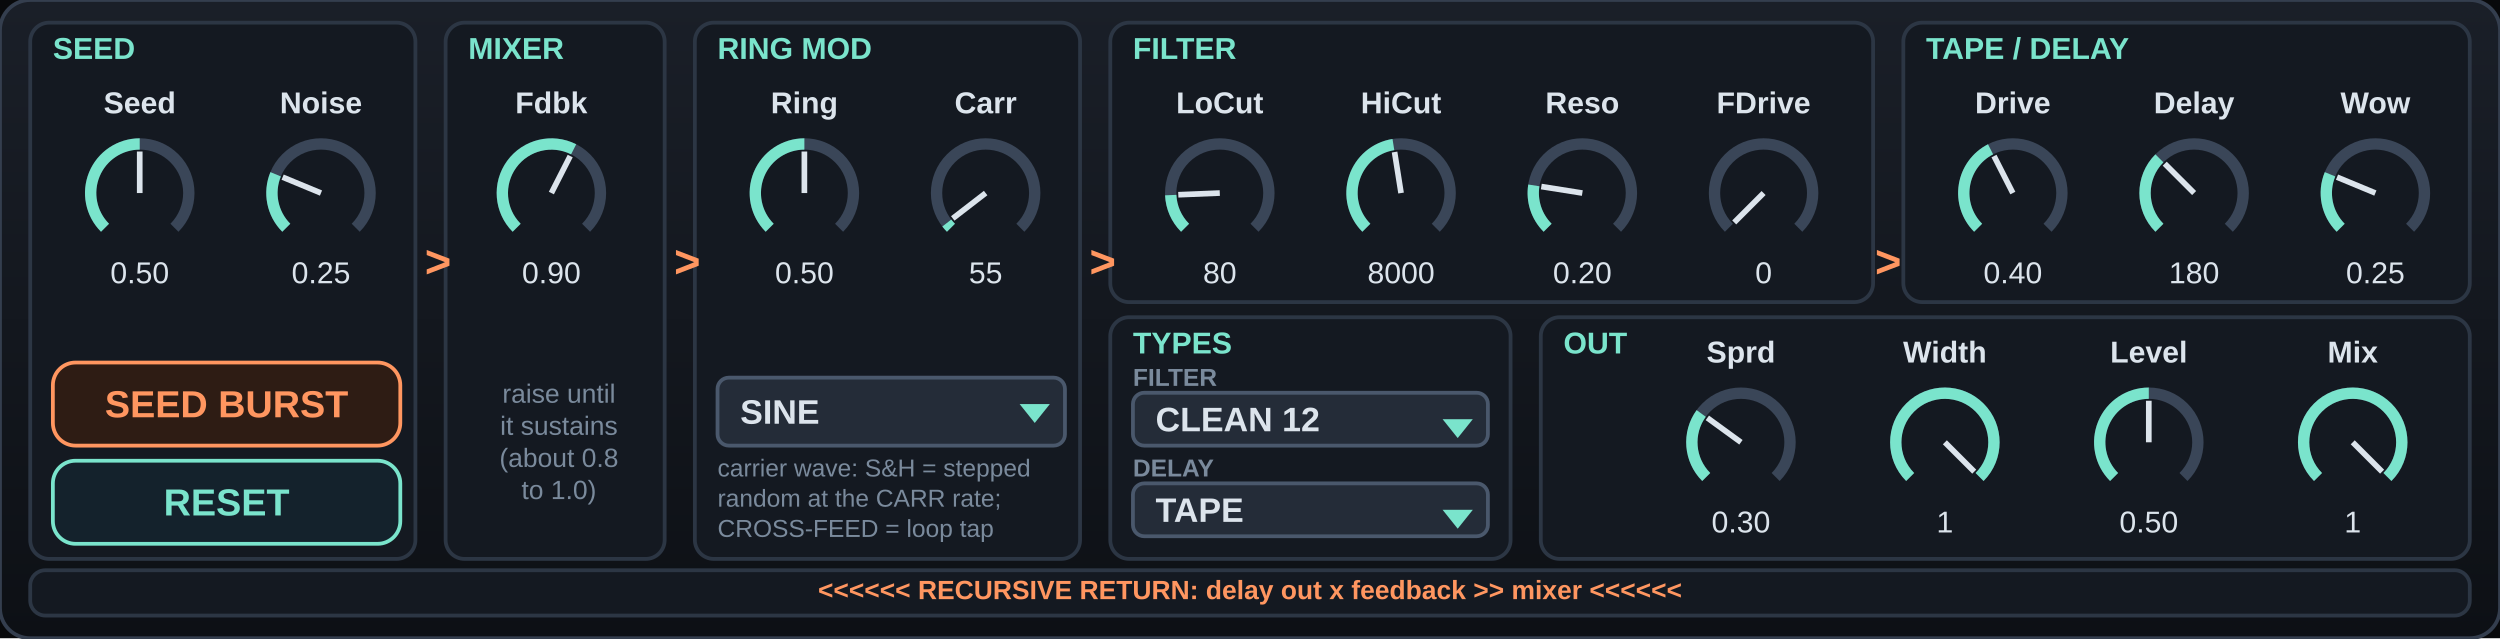
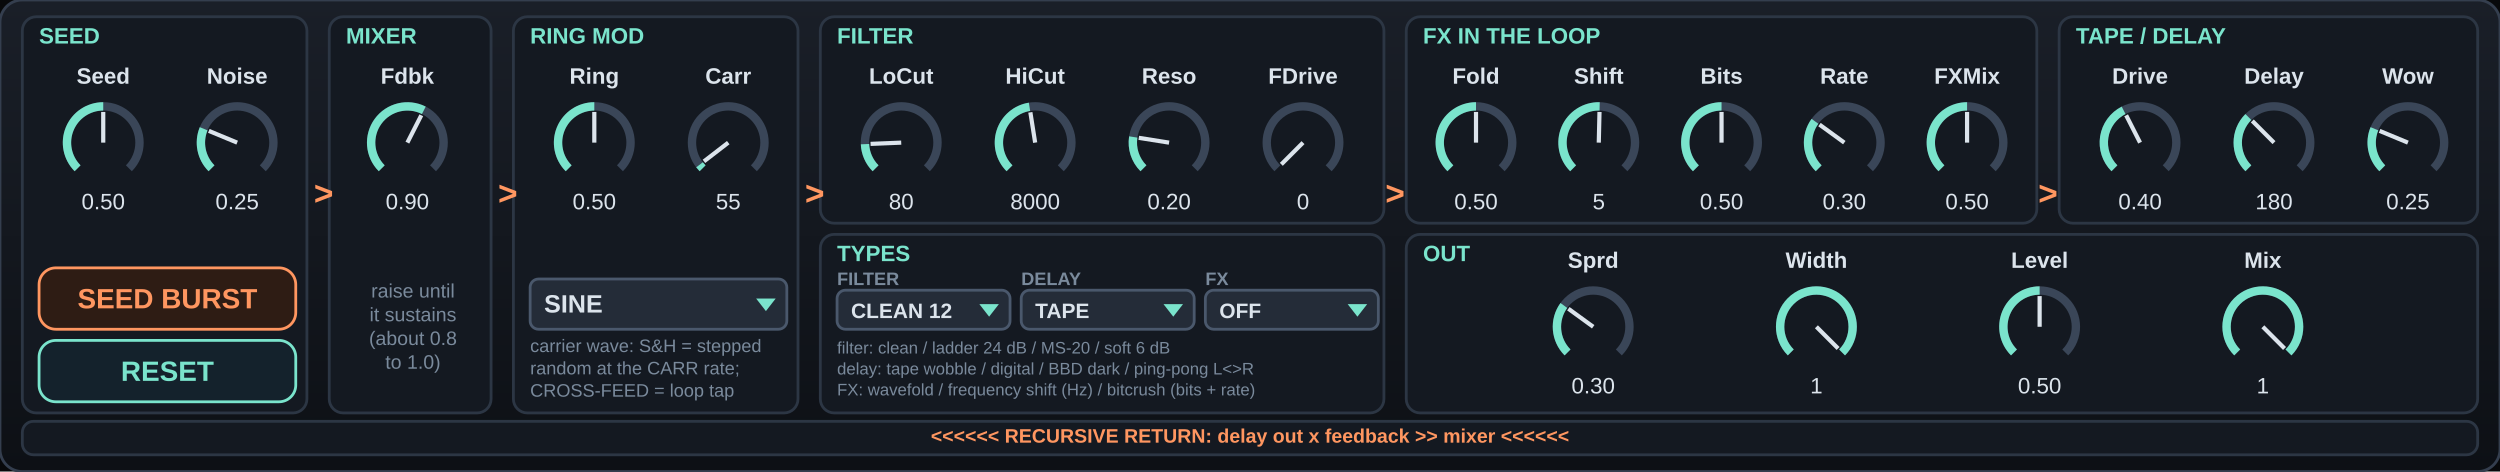
- <svg xmlns="http://www.w3.org/2000/svg" width="1324" height="338" viewBox="0 0 662 169">
+ <svg xmlns="http://www.w3.org/2000/svg" width="1792" height="338" viewBox="0 0 896 169">
  <defs>
    <linearGradient id="g1" x1="0" y1="0" x2="0" y2="1">
      <stop offset="0" stop-color="rgba(26,31,40,1.0)" />
      <stop offset="1" stop-color="rgba(13,16,21,1.0)" />
    </linearGradient>
  </defs>
-   <rect width="662" height="169" fill="#08090b" />
-   <rect x="0" y="0" width="662" height="169" rx="8.0" fill="url(#g1)" stroke="rgba(52,62,78,1.0)" stroke-width="1" />
+   <rect width="896" height="169" fill="#08090b" />
+   <rect x="0" y="0" width="896" height="169" rx="8.0" fill="url(#g1)" stroke="rgba(52,62,78,1.0)" stroke-width="1" />
  <rect x="8" y="6" width="102" height="142" rx="5.0" fill="rgba(20,25,33,1.0)" stroke="rgba(44,54,68,1.0)" stroke-width="1" />
  <text x="14" y="15.6" font-size="8.0" font-family="Arial,Helvetica,sans-serif" font-weight="bold" text-anchor="start" fill="rgba(122,228,204,1.0)">SEED</text>
  <rect x="118" y="6" width="58" height="142" rx="5.0" fill="rgba(20,25,33,1.0)" stroke="rgba(44,54,68,1.0)" stroke-width="1" />
  <text x="124" y="15.6" font-size="8.0" font-family="Arial,Helvetica,sans-serif" font-weight="bold" text-anchor="start" fill="rgba(122,228,204,1.0)">MIXER</text>
  <rect x="184" y="6" width="102" height="142" rx="5.0" fill="rgba(20,25,33,1.0)" stroke="rgba(44,54,68,1.0)" stroke-width="1" />
  <text x="190" y="15.6" font-size="8.0" font-family="Arial,Helvetica,sans-serif" font-weight="bold" text-anchor="start" fill="rgba(122,228,204,1.0)">RING MOD</text>
  <rect x="294" y="6" width="202" height="74" rx="5.0" fill="rgba(20,25,33,1.0)" stroke="rgba(44,54,68,1.0)" stroke-width="1" />
  <text x="300" y="15.6" font-size="8.0" font-family="Arial,Helvetica,sans-serif" font-weight="bold" text-anchor="start" fill="rgba(122,228,204,1.0)">FILTER</text>
-   <rect x="504" y="6" width="150" height="74" rx="5.0" fill="rgba(20,25,33,1.0)" stroke="rgba(44,54,68,1.0)" stroke-width="1" />
-   <text x="510" y="15.6" font-size="8.0" font-family="Arial,Helvetica,sans-serif" font-weight="bold" text-anchor="start" fill="rgba(122,228,204,1.0)">TAPE / DELAY</text>
-   <rect x="294" y="84" width="106" height="64" rx="5.0" fill="rgba(20,25,33,1.0)" stroke="rgba(44,54,68,1.0)" stroke-width="1" />
+   <rect x="504" y="6" width="226" height="74" rx="5.0" fill="rgba(20,25,33,1.0)" stroke="rgba(44,54,68,1.0)" stroke-width="1" />
+   <text x="510" y="15.6" font-size="8.0" font-family="Arial,Helvetica,sans-serif" font-weight="bold" text-anchor="start" fill="rgba(122,228,204,1.0)">FX IN THE LOOP</text>
+   <rect x="738" y="6" width="150" height="74" rx="5.0" fill="rgba(20,25,33,1.0)" stroke="rgba(44,54,68,1.0)" stroke-width="1" />
+   <text x="744" y="15.6" font-size="8.0" font-family="Arial,Helvetica,sans-serif" font-weight="bold" text-anchor="start" fill="rgba(122,228,204,1.0)">TAPE / DELAY</text>
+   <rect x="294" y="84" width="202" height="64" rx="5.0" fill="rgba(20,25,33,1.0)" stroke="rgba(44,54,68,1.0)" stroke-width="1" />
  <text x="300" y="93.6" font-size="8.0" font-family="Arial,Helvetica,sans-serif" font-weight="bold" text-anchor="start" fill="rgba(122,228,204,1.0)">TYPES</text>
-   <rect x="408" y="84" width="246" height="64" rx="5.0" fill="rgba(20,25,33,1.0)" stroke="rgba(44,54,68,1.0)" stroke-width="1" />
-   <text x="414" y="93.6" font-size="8.0" font-family="Arial,Helvetica,sans-serif" font-weight="bold" text-anchor="start" fill="rgba(122,228,204,1.0)">OUT</text>
+   <rect x="504" y="84" width="384" height="64" rx="5.0" fill="rgba(20,25,33,1.0)" stroke="rgba(44,54,68,1.0)" stroke-width="1" />
+   <text x="510" y="93.6" font-size="8.0" font-family="Arial,Helvetica,sans-serif" font-weight="bold" text-anchor="start" fill="rgba(122,228,204,1.0)">OUT</text>
  <text x="116.0" y="73.4" font-size="12.0" font-family="Arial,Helvetica,sans-serif" font-weight="bold" text-anchor="middle" fill="rgba(255,150,96,1.0)">&gt;</text>
  <text x="182.0" y="73.4" font-size="12.0" font-family="Arial,Helvetica,sans-serif" font-weight="bold" text-anchor="middle" fill="rgba(255,150,96,1.0)">&gt;</text>
  <text x="292.0" y="73.4" font-size="12.0" font-family="Arial,Helvetica,sans-serif" font-weight="bold" text-anchor="middle" fill="rgba(255,150,96,1.0)">&gt;</text>
  <text x="500.0" y="73.4" font-size="12.0" font-family="Arial,Helvetica,sans-serif" font-weight="bold" text-anchor="middle" fill="rgba(255,150,96,1.0)">&gt;</text>
-   <rect x="8" y="151" width="646" height="12" rx="4.0" fill="rgba(20,25,33,1.0)" stroke="rgba(44,54,68,1.0)" stroke-width="1" />
-   <text x="331.0" y="158.65" font-size="7.0" font-family="Arial,Helvetica,sans-serif" font-weight="bold" text-anchor="middle" fill="rgba(255,150,96,1.0)">&lt;&lt;&lt;&lt;&lt;&lt;   RECURSIVE RETURN:  delay out  x feedback  &gt;&gt;  mixer   &lt;&lt;&lt;&lt;&lt;&lt;</text>
+   <text x="734.0" y="73.4" font-size="12.0" font-family="Arial,Helvetica,sans-serif" font-weight="bold" text-anchor="middle" fill="rgba(255,150,96,1.0)">&gt;</text>
+   <rect x="8" y="151" width="880" height="12" rx="4.0" fill="rgba(20,25,33,1.0)" stroke="rgba(44,54,68,1.0)" stroke-width="1" />
+   <text x="448.0" y="158.65" font-size="7.0" font-family="Arial,Helvetica,sans-serif" font-weight="bold" text-anchor="middle" fill="rgba(255,150,96,1.0)">&lt;&lt;&lt;&lt;&lt;&lt;   RECURSIVE RETURN:  delay out  x feedback  &gt;&gt;  mixer   &lt;&lt;&lt;&lt;&lt;&lt;</text>
  <path d="M27.81,60.31 A13,13 0 1 1 46.19,60.31" fill="none" stroke="rgba(58,70,88,1.0)" stroke-width="3" />
  <path d="M27.81,60.31 A13,13 0 0 1 37.00,38.12" fill="none" stroke="rgba(122,228,204,1.0)" stroke-width="3" />
  <line x1="37.0" y1="51.12" x2="37.00" y2="40.12" stroke="rgba(220,228,236,1.0)" stroke-width="1.5" />
  <text x="37.0" y="30" font-size="8" font-weight="bold" font-family="Arial,sans-serif" text-anchor="middle" fill="rgba(220,228,236,1.0)">Seed</text>
  <text x="37.0" y="75" font-size="8" font-family="Arial,sans-serif" text-anchor="middle" fill="rgba(220,228,236,1.0)">0.50</text>
  <path d="M75.81,60.31 A13,13 0 1 1 94.19,60.31" fill="none" stroke="rgba(58,70,88,1.0)" stroke-width="3" />
  <path d="M75.81,60.31 A13,13 0 0 1 72.99,46.15" fill="none" stroke="rgba(122,228,204,1.0)" stroke-width="3" />
  <line x1="85.0" y1="51.12" x2="74.84" y2="46.91" stroke="rgba(220,228,236,1.0)" stroke-width="1.5" />
  <text x="85.0" y="30" font-size="8" font-weight="bold" font-family="Arial,sans-serif" text-anchor="middle" fill="rgba(220,228,236,1.0)">Noise</text>
  <text x="85.0" y="75" font-size="8" font-family="Arial,sans-serif" text-anchor="middle" fill="rgba(220,228,236,1.0)">0.25</text>
  <path d="M136.81,60.31 A13,13 0 1 1 155.19,60.31" fill="none" stroke="rgba(58,70,88,1.0)" stroke-width="3" />
  <path d="M136.81,60.31 A13,13 0 0 1 151.90,39.54" fill="none" stroke="rgba(122,228,204,1.0)" stroke-width="3" />
  <line x1="146.0" y1="51.12" x2="150.99" y2="41.32" stroke="rgba(220,228,236,1.0)" stroke-width="1.5" />
  <text x="146.0" y="30" font-size="8" font-weight="bold" font-family="Arial,sans-serif" text-anchor="middle" fill="rgba(220,228,236,1.0)">Fdbk</text>
  <text x="146.0" y="75" font-size="8" font-family="Arial,sans-serif" text-anchor="middle" fill="rgba(220,228,236,1.0)">0.90</text>
  <path d="M203.81,60.31 A13,13 0 1 1 222.19,60.31" fill="none" stroke="rgba(58,70,88,1.0)" stroke-width="3" />
  <path d="M203.81,60.31 A13,13 0 0 1 213.00,38.12" fill="none" stroke="rgba(122,228,204,1.0)" stroke-width="3" />
  <line x1="213.0" y1="51.12" x2="213.00" y2="40.12" stroke="rgba(220,228,236,1.0)" stroke-width="1.5" />
  <text x="213.0" y="30" font-size="8" font-weight="bold" font-family="Arial,sans-serif" text-anchor="middle" fill="rgba(220,228,236,1.0)">Ring</text>
  <text x="213.0" y="75" font-size="8" font-family="Arial,sans-serif" text-anchor="middle" fill="rgba(220,228,236,1.0)">0.50</text>
  <path d="M251.81,60.31 A13,13 0 1 1 270.19,60.31" fill="none" stroke="rgba(58,70,88,1.0)" stroke-width="3" />
  <path d="M251.81,60.31 A13,13 0 0 1 250.71,59.06" fill="none" stroke="rgba(122,228,204,1.0)" stroke-width="3" />
  <line x1="261.0" y1="51.12" x2="252.29" y2="57.84" stroke="rgba(220,228,236,1.0)" stroke-width="1.5" />
  <text x="261.0" y="30" font-size="8" font-weight="bold" font-family="Arial,sans-serif" text-anchor="middle" fill="rgba(220,228,236,1.0)">Carr</text>
  <text x="261.0" y="75" font-size="8" font-family="Arial,sans-serif" text-anchor="middle" fill="rgba(220,228,236,1.0)">55</text>
  <path d="M313.81,60.31 A13,13 0 1 1 332.19,60.31" fill="none" stroke="rgba(58,70,88,1.0)" stroke-width="3" />
  <path d="M313.81,60.31 A13,13 0 0 1 310.01,51.66" fill="none" stroke="rgba(122,228,204,1.0)" stroke-width="3" />
  <line x1="323.0" y1="51.12" x2="312.01" y2="51.57" stroke="rgba(220,228,236,1.0)" stroke-width="1.5" />
  <text x="323.0" y="30" font-size="8" font-weight="bold" font-family="Arial,sans-serif" text-anchor="middle" fill="rgba(220,228,236,1.0)">LoCut</text>
  <text x="323.0" y="75" font-size="8" font-family="Arial,sans-serif" text-anchor="middle" fill="rgba(220,228,236,1.0)">80</text>
  <path d="M361.81,60.31 A13,13 0 1 1 380.19,60.31" fill="none" stroke="rgba(58,70,88,1.0)" stroke-width="3" />
  <path d="M361.81,60.31 A13,13 0 0 1 368.97,38.28" fill="none" stroke="rgba(122,228,204,1.0)" stroke-width="3" />
  <line x1="371.0" y1="51.12" x2="369.28" y2="40.26" stroke="rgba(220,228,236,1.0)" stroke-width="1.5" />
  <text x="371.0" y="30" font-size="8" font-weight="bold" font-family="Arial,sans-serif" text-anchor="middle" fill="rgba(220,228,236,1.0)">HiCut</text>
  <text x="371.0" y="75" font-size="8" font-family="Arial,sans-serif" text-anchor="middle" fill="rgba(220,228,236,1.0)">8000</text>
  <path d="M409.81,60.31 A13,13 0 1 1 428.19,60.31" fill="none" stroke="rgba(58,70,88,1.0)" stroke-width="3" />
  <path d="M409.81,60.31 A13,13 0 0 1 406.16,49.09" fill="none" stroke="rgba(122,228,204,1.0)" stroke-width="3" />
  <line x1="419.0" y1="51.12" x2="408.14" y2="49.40" stroke="rgba(220,228,236,1.0)" stroke-width="1.5" />
  <text x="419.0" y="30" font-size="8" font-weight="bold" font-family="Arial,sans-serif" text-anchor="middle" fill="rgba(220,228,236,1.0)">Reso</text>
  <text x="419.0" y="75" font-size="8" font-family="Arial,sans-serif" text-anchor="middle" fill="rgba(220,228,236,1.0)">0.20</text>
  <path d="M457.81,60.31 A13,13 0 1 1 476.19,60.31" fill="none" stroke="rgba(58,70,88,1.0)" stroke-width="3" />
  <line x1="467.0" y1="51.12" x2="459.22" y2="58.90" stroke="rgba(220,228,236,1.0)" stroke-width="1.5" />
  <text x="467.0" y="30" font-size="8" font-weight="bold" font-family="Arial,sans-serif" text-anchor="middle" fill="rgba(220,228,236,1.0)">FDrive</text>
  <text x="467.0" y="75" font-size="8" font-family="Arial,sans-serif" text-anchor="middle" fill="rgba(220,228,236,1.0)">0</text>
-   <path d="M523.81,60.31 A13,13 0 1 1 542.19,60.31" fill="none" stroke="rgba(58,70,88,1.0)" stroke-width="3" />
-   <path d="M523.81,60.31 A13,13 0 0 1 527.10,39.54" fill="none" stroke="rgba(122,228,204,1.0)" stroke-width="3" />
-   <line x1="533.0" y1="51.12" x2="528.01" y2="41.32" stroke="rgba(220,228,236,1.0)" stroke-width="1.5" />
-   <text x="533.0" y="30" font-size="8" font-weight="bold" font-family="Arial,sans-serif" text-anchor="middle" fill="rgba(220,228,236,1.0)">Drive</text>
-   <text x="533.0" y="75" font-size="8" font-family="Arial,sans-serif" text-anchor="middle" fill="rgba(220,228,236,1.0)">0.40</text>
-   <path d="M571.81,60.31 A13,13 0 1 1 590.19,60.31" fill="none" stroke="rgba(58,70,88,1.0)" stroke-width="3" />
-   <path d="M571.81,60.31 A13,13 0 0 1 571.81,41.93" fill="none" stroke="rgba(122,228,204,1.0)" stroke-width="3" />
-   <line x1="581.0" y1="51.12" x2="573.22" y2="43.34" stroke="rgba(220,228,236,1.0)" stroke-width="1.5" />
-   <text x="581.0" y="30" font-size="8" font-weight="bold" font-family="Arial,sans-serif" text-anchor="middle" fill="rgba(220,228,236,1.0)">Delay</text>
-   <text x="581.0" y="75" font-size="8" font-family="Arial,sans-serif" text-anchor="middle" fill="rgba(220,228,236,1.0)">180</text>
-   <path d="M619.81,60.31 A13,13 0 1 1 638.19,60.31" fill="none" stroke="rgba(58,70,88,1.0)" stroke-width="3" />
-   <path d="M619.81,60.31 A13,13 0 0 1 616.99,46.15" fill="none" stroke="rgba(122,228,204,1.0)" stroke-width="3" />
-   <line x1="629.0" y1="51.12" x2="618.84" y2="46.91" stroke="rgba(220,228,236,1.0)" stroke-width="1.5" />
-   <text x="629.0" y="30" font-size="8" font-weight="bold" font-family="Arial,sans-serif" text-anchor="middle" fill="rgba(220,228,236,1.0)">Wow</text>
-   <text x="629.0" y="75" font-size="8" font-family="Arial,sans-serif" text-anchor="middle" fill="rgba(220,228,236,1.0)">0.25</text>
-   <path d="M451.81,126.31 A13,13 0 1 1 470.19,126.31" fill="none" stroke="rgba(58,70,88,1.0)" stroke-width="3" />
-   <path d="M451.81,126.31 A13,13 0 0 1 450.48,109.48" fill="none" stroke="rgba(122,228,204,1.0)" stroke-width="3" />
-   <line x1="461.0" y1="117.12" x2="452.10" y2="110.65" stroke="rgba(220,228,236,1.0)" stroke-width="1.5" />
-   <text x="461.0" y="96" font-size="8" font-weight="bold" font-family="Arial,sans-serif" text-anchor="middle" fill="rgba(220,228,236,1.0)">Sprd</text>
-   <text x="461.0" y="141" font-size="8" font-family="Arial,sans-serif" text-anchor="middle" fill="rgba(220,228,236,1.0)">0.30</text>
-   <path d="M505.81,126.31 A13,13 0 1 1 524.19,126.31" fill="none" stroke="rgba(58,70,88,1.0)" stroke-width="3" />
-   <path d="M505.81,126.31 A13,13 0 1 1 524.19,126.31" fill="none" stroke="rgba(122,228,204,1.0)" stroke-width="3" />
-   <line x1="515.0" y1="117.12" x2="522.78" y2="124.90" stroke="rgba(220,228,236,1.0)" stroke-width="1.5" />
-   <text x="515.0" y="96" font-size="8" font-weight="bold" font-family="Arial,sans-serif" text-anchor="middle" fill="rgba(220,228,236,1.0)">Width</text>
-   <text x="515.0" y="141" font-size="8" font-family="Arial,sans-serif" text-anchor="middle" fill="rgba(220,228,236,1.0)">1</text>
-   <path d="M559.81,126.31 A13,13 0 1 1 578.19,126.31" fill="none" stroke="rgba(58,70,88,1.0)" stroke-width="3" />
-   <path d="M559.81,126.31 A13,13 0 0 1 569.00,104.12" fill="none" stroke="rgba(122,228,204,1.0)" stroke-width="3" />
-   <line x1="569.0" y1="117.12" x2="569.00" y2="106.12" stroke="rgba(220,228,236,1.0)" stroke-width="1.5" />
-   <text x="569.0" y="96" font-size="8" font-weight="bold" font-family="Arial,sans-serif" text-anchor="middle" fill="rgba(220,228,236,1.0)">Level</text>
-   <text x="569.0" y="141" font-size="8" font-family="Arial,sans-serif" text-anchor="middle" fill="rgba(220,228,236,1.0)">0.50</text>
-   <path d="M613.81,126.31 A13,13 0 1 1 632.19,126.31" fill="none" stroke="rgba(58,70,88,1.0)" stroke-width="3" />
-   <path d="M613.81,126.31 A13,13 0 1 1 632.19,126.31" fill="none" stroke="rgba(122,228,204,1.0)" stroke-width="3" />
-   <line x1="623.0" y1="117.12" x2="630.78" y2="124.90" stroke="rgba(220,228,236,1.0)" stroke-width="1.5" />
-   <text x="623.0" y="96" font-size="8" font-weight="bold" font-family="Arial,sans-serif" text-anchor="middle" fill="rgba(220,228,236,1.0)">Mix</text>
-   <text x="623.0" y="141" font-size="8" font-family="Arial,sans-serif" text-anchor="middle" fill="rgba(220,228,236,1.0)">1</text>
+   <path d="M519.81,60.31 A13,13 0 1 1 538.19,60.31" fill="none" stroke="rgba(58,70,88,1.0)" stroke-width="3" />
+   <path d="M519.81,60.31 A13,13 0 0 1 529.00,38.12" fill="none" stroke="rgba(122,228,204,1.0)" stroke-width="3" />
+   <line x1="529.0" y1="51.12" x2="529.00" y2="40.12" stroke="rgba(220,228,236,1.0)" stroke-width="1.5" />
+   <text x="529.0" y="30" font-size="8" font-weight="bold" font-family="Arial,sans-serif" text-anchor="middle" fill="rgba(220,228,236,1.0)">Fold</text>
+   <text x="529.0" y="75" font-size="8" font-family="Arial,sans-serif" text-anchor="middle" fill="rgba(220,228,236,1.0)">0.50</text>
+   <path d="M563.81,60.31 A13,13 0 1 1 582.19,60.31" fill="none" stroke="rgba(58,70,88,1.0)" stroke-width="3" />
+   <path d="M563.81,60.31 A13,13 0 0 1 573.31,38.12" fill="none" stroke="rgba(122,228,204,1.0)" stroke-width="3" />
+   <line x1="573.0" y1="51.12" x2="573.26" y2="40.12" stroke="rgba(220,228,236,1.0)" stroke-width="1.5" />
+   <text x="573.0" y="30" font-size="8" font-weight="bold" font-family="Arial,sans-serif" text-anchor="middle" fill="rgba(220,228,236,1.0)">Shift</text>
+   <text x="573.0" y="75" font-size="8" font-family="Arial,sans-serif" text-anchor="middle" fill="rgba(220,228,236,1.0)">5</text>
+   <path d="M607.81,60.31 A13,13 0 1 1 626.19,60.31" fill="none" stroke="rgba(58,70,88,1.0)" stroke-width="3" />
+   <path d="M607.81,60.31 A13,13 0 0 1 617.00,38.12" fill="none" stroke="rgba(122,228,204,1.0)" stroke-width="3" />
+   <line x1="617.0" y1="51.12" x2="617.00" y2="40.12" stroke="rgba(220,228,236,1.0)" stroke-width="1.5" />
+   <text x="617.0" y="30" font-size="8" font-weight="bold" font-family="Arial,sans-serif" text-anchor="middle" fill="rgba(220,228,236,1.0)">Bits</text>
+   <text x="617.0" y="75" font-size="8" font-family="Arial,sans-serif" text-anchor="middle" fill="rgba(220,228,236,1.0)">0.50</text>
+   <path d="M651.81,60.31 A13,13 0 1 1 670.19,60.31" fill="none" stroke="rgba(58,70,88,1.0)" stroke-width="3" />
+   <path d="M651.81,60.31 A13,13 0 0 1 650.48,43.48" fill="none" stroke="rgba(122,228,204,1.0)" stroke-width="3" />
+   <line x1="661.0" y1="51.12" x2="652.10" y2="44.65" stroke="rgba(220,228,236,1.0)" stroke-width="1.5" />
+   <text x="661.0" y="30" font-size="8" font-weight="bold" font-family="Arial,sans-serif" text-anchor="middle" fill="rgba(220,228,236,1.0)">Rate</text>
+   <text x="661.0" y="75" font-size="8" font-family="Arial,sans-serif" text-anchor="middle" fill="rgba(220,228,236,1.0)">0.30</text>
+   <path d="M695.81,60.31 A13,13 0 1 1 714.19,60.31" fill="none" stroke="rgba(58,70,88,1.0)" stroke-width="3" />
+   <path d="M695.81,60.31 A13,13 0 0 1 705.00,38.12" fill="none" stroke="rgba(122,228,204,1.0)" stroke-width="3" />
+   <line x1="705.0" y1="51.12" x2="705.00" y2="40.12" stroke="rgba(220,228,236,1.0)" stroke-width="1.5" />
+   <text x="705.0" y="30" font-size="8" font-weight="bold" font-family="Arial,sans-serif" text-anchor="middle" fill="rgba(220,228,236,1.0)">FXMix</text>
+   <text x="705.0" y="75" font-size="8" font-family="Arial,sans-serif" text-anchor="middle" fill="rgba(220,228,236,1.0)">0.50</text>
+   <path d="M757.81,60.31 A13,13 0 1 1 776.19,60.31" fill="none" stroke="rgba(58,70,88,1.0)" stroke-width="3" />
+   <path d="M757.81,60.31 A13,13 0 0 1 761.10,39.54" fill="none" stroke="rgba(122,228,204,1.0)" stroke-width="3" />
+   <line x1="767.0" y1="51.12" x2="762.01" y2="41.32" stroke="rgba(220,228,236,1.0)" stroke-width="1.5" />
+   <text x="767.0" y="30" font-size="8" font-weight="bold" font-family="Arial,sans-serif" text-anchor="middle" fill="rgba(220,228,236,1.0)">Drive</text>
+   <text x="767.0" y="75" font-size="8" font-family="Arial,sans-serif" text-anchor="middle" fill="rgba(220,228,236,1.0)">0.40</text>
+   <path d="M805.81,60.31 A13,13 0 1 1 824.19,60.31" fill="none" stroke="rgba(58,70,88,1.0)" stroke-width="3" />
+   <path d="M805.81,60.31 A13,13 0 0 1 805.81,41.93" fill="none" stroke="rgba(122,228,204,1.0)" stroke-width="3" />
+   <line x1="815.0" y1="51.12" x2="807.22" y2="43.34" stroke="rgba(220,228,236,1.0)" stroke-width="1.5" />
+   <text x="815.0" y="30" font-size="8" font-weight="bold" font-family="Arial,sans-serif" text-anchor="middle" fill="rgba(220,228,236,1.0)">Delay</text>
+   <text x="815.0" y="75" font-size="8" font-family="Arial,sans-serif" text-anchor="middle" fill="rgba(220,228,236,1.0)">180</text>
+   <path d="M853.81,60.31 A13,13 0 1 1 872.19,60.31" fill="none" stroke="rgba(58,70,88,1.0)" stroke-width="3" />
+   <path d="M853.81,60.31 A13,13 0 0 1 850.99,46.15" fill="none" stroke="rgba(122,228,204,1.0)" stroke-width="3" />
+   <line x1="863.0" y1="51.12" x2="852.84" y2="46.91" stroke="rgba(220,228,236,1.0)" stroke-width="1.5" />
+   <text x="863.0" y="30" font-size="8" font-weight="bold" font-family="Arial,sans-serif" text-anchor="middle" fill="rgba(220,228,236,1.0)">Wow</text>
+   <text x="863.0" y="75" font-size="8" font-family="Arial,sans-serif" text-anchor="middle" fill="rgba(220,228,236,1.0)">0.25</text>
+   <path d="M561.81,126.31 A13,13 0 1 1 580.19,126.31" fill="none" stroke="rgba(58,70,88,1.0)" stroke-width="3" />
+   <path d="M561.81,126.31 A13,13 0 0 1 560.48,109.48" fill="none" stroke="rgba(122,228,204,1.0)" stroke-width="3" />
+   <line x1="571.0" y1="117.12" x2="562.10" y2="110.65" stroke="rgba(220,228,236,1.0)" stroke-width="1.5" />
+   <text x="571.0" y="96" font-size="8" font-weight="bold" font-family="Arial,sans-serif" text-anchor="middle" fill="rgba(220,228,236,1.0)">Sprd</text>
+   <text x="571.0" y="141" font-size="8" font-family="Arial,sans-serif" text-anchor="middle" fill="rgba(220,228,236,1.0)">0.30</text>
+   <path d="M641.81,126.31 A13,13 0 1 1 660.19,126.31" fill="none" stroke="rgba(58,70,88,1.0)" stroke-width="3" />
+   <path d="M641.81,126.31 A13,13 0 1 1 660.19,126.31" fill="none" stroke="rgba(122,228,204,1.0)" stroke-width="3" />
+   <line x1="651.0" y1="117.12" x2="658.78" y2="124.90" stroke="rgba(220,228,236,1.0)" stroke-width="1.5" />
+   <text x="651.0" y="96" font-size="8" font-weight="bold" font-family="Arial,sans-serif" text-anchor="middle" fill="rgba(220,228,236,1.0)">Width</text>
+   <text x="651.0" y="141" font-size="8" font-family="Arial,sans-serif" text-anchor="middle" fill="rgba(220,228,236,1.0)">1</text>
+   <path d="M721.81,126.31 A13,13 0 1 1 740.19,126.31" fill="none" stroke="rgba(58,70,88,1.0)" stroke-width="3" />
+   <path d="M721.81,126.31 A13,13 0 0 1 731.00,104.12" fill="none" stroke="rgba(122,228,204,1.0)" stroke-width="3" />
+   <line x1="731.0" y1="117.12" x2="731.00" y2="106.12" stroke="rgba(220,228,236,1.0)" stroke-width="1.5" />
+   <text x="731.0" y="96" font-size="8" font-weight="bold" font-family="Arial,sans-serif" text-anchor="middle" fill="rgba(220,228,236,1.0)">Level</text>
+   <text x="731.0" y="141" font-size="8" font-family="Arial,sans-serif" text-anchor="middle" fill="rgba(220,228,236,1.0)">0.50</text>
+   <path d="M801.81,126.31 A13,13 0 1 1 820.19,126.31" fill="none" stroke="rgba(58,70,88,1.0)" stroke-width="3" />
+   <path d="M801.81,126.31 A13,13 0 1 1 820.19,126.31" fill="none" stroke="rgba(122,228,204,1.0)" stroke-width="3" />
+   <line x1="811.0" y1="117.12" x2="818.78" y2="124.90" stroke="rgba(220,228,236,1.0)" stroke-width="1.5" />
+   <text x="811.0" y="96" font-size="8" font-weight="bold" font-family="Arial,sans-serif" text-anchor="middle" fill="rgba(220,228,236,1.0)">Mix</text>
+   <text x="811.0" y="141" font-size="8" font-family="Arial,sans-serif" text-anchor="middle" fill="rgba(220,228,236,1.0)">1</text>
  <rect x="190" y="100" width="92" height="18" rx="3" fill="rgba(36,44,56,1.0)" stroke="rgba(74,88,108,1.0)" />
-   <text x="196" y="112.2" font-size="9" font-weight="bold" font-family="Arial,sans-serif" fill="rgba(220,228,236,1.0)">SINE</text>
-   <path d="M270,107 l4,5 l4,-5 z" fill="rgba(122,228,204,1.0)" />
+   <text x="195" y="112.0" font-size="9" font-weight="bold" font-family="Arial,sans-serif" fill="rgba(220,228,236,1.0)">SINE</text>
+   <path d="M271,107.0 l3.5,4.5 l3.5,-4.5 z" fill="rgba(122,228,204,1.0)" />
  <text x="190" y="126.175" font-size="6.5" font-family="Arial,Helvetica,sans-serif" font-weight="normal" text-anchor="start" fill="rgba(122,138,156,1.0)">carrier wave: S&amp;H = stepped</text>
  <text x="190" y="134.175" font-size="6.5" font-family="Arial,Helvetica,sans-serif" font-weight="normal" text-anchor="start" fill="rgba(122,138,156,1.0)">random at the CARR rate;</text>
  <text x="190" y="142.175" font-size="6.5" font-family="Arial,Helvetica,sans-serif" font-weight="normal" text-anchor="start" fill="rgba(122,138,156,1.0)">CROSS-FEED = loop tap</text>
  <text x="300" y="102.175" font-size="6.5" font-family="Arial,Helvetica,sans-serif" font-weight="bold" text-anchor="start" fill="rgba(122,138,156,1.0)">FILTER</text>
-   <rect x="300" y="104" width="94" height="14" rx="3" fill="rgba(36,44,56,1.0)" stroke="rgba(74,88,108,1.0)" />
-   <text x="306" y="114.2" font-size="9" font-weight="bold" font-family="Arial,sans-serif" fill="rgba(220,228,236,1.0)">CLEAN 12</text>
-   <path d="M382,111 l4,5 l4,-5 z" fill="rgba(122,228,204,1.0)" />
-   <text x="300" y="126.175" font-size="6.5" font-family="Arial,Helvetica,sans-serif" font-weight="bold" text-anchor="start" fill="rgba(122,138,156,1.0)">DELAY</text>
-   <rect x="300" y="128" width="94" height="14" rx="3" fill="rgba(36,44,56,1.0)" stroke="rgba(74,88,108,1.0)" />
-   <text x="306" y="138.2" font-size="9" font-weight="bold" font-family="Arial,sans-serif" fill="rgba(220,228,236,1.0)">TAPE</text>
-   <path d="M382,135 l4,5 l4,-5 z" fill="rgba(122,228,204,1.0)" />
+   <rect x="300" y="104" width="62" height="14" rx="3" fill="rgba(36,44,56,1.0)" stroke="rgba(74,88,108,1.0)" />
+   <text x="305" y="114.0" font-size="7.5" font-weight="bold" font-family="Arial,sans-serif" fill="rgba(220,228,236,1.0)">CLEAN 12</text>
+   <path d="M351,109.0 l3.5,4.5 l3.5,-4.5 z" fill="rgba(122,228,204,1.0)" />
+   <text x="366" y="102.175" font-size="6.5" font-family="Arial,Helvetica,sans-serif" font-weight="bold" text-anchor="start" fill="rgba(122,138,156,1.0)">DELAY</text>
+   <rect x="366" y="104" width="62" height="14" rx="3" fill="rgba(36,44,56,1.0)" stroke="rgba(74,88,108,1.0)" />
+   <text x="371" y="114.0" font-size="7.5" font-weight="bold" font-family="Arial,sans-serif" fill="rgba(220,228,236,1.0)">TAPE</text>
+   <path d="M417,109.0 l3.5,4.5 l3.5,-4.5 z" fill="rgba(122,228,204,1.0)" />
+   <text x="432" y="102.175" font-size="6.5" font-family="Arial,Helvetica,sans-serif" font-weight="bold" text-anchor="start" fill="rgba(122,138,156,1.0)">FX</text>
+   <rect x="432" y="104" width="62" height="14" rx="3" fill="rgba(36,44,56,1.0)" stroke="rgba(74,88,108,1.0)" />
+   <text x="437" y="114.0" font-size="7.5" font-weight="bold" font-family="Arial,sans-serif" fill="rgba(220,228,236,1.0)">OFF</text>
+   <path d="M483,109.0 l3.5,4.5 l3.5,-4.5 z" fill="rgba(122,228,204,1.0)" />
+   <text x="300" y="126.7" font-size="6.0" font-family="Arial,Helvetica,sans-serif" font-weight="normal" text-anchor="start" fill="rgba(122,138,156,1.0)">filter: clean / ladder 24 dB / MS-20 / soft 6 dB</text>
+   <text x="300" y="134.2" font-size="6.0" font-family="Arial,Helvetica,sans-serif" font-weight="normal" text-anchor="start" fill="rgba(122,138,156,1.0)">delay: tape wobble / digital / BBD dark / ping-pong L&lt;&gt;R</text>
+   <text x="300" y="141.7" font-size="6.0" font-family="Arial,Helvetica,sans-serif" font-weight="normal" text-anchor="start" fill="rgba(122,138,156,1.0)">FX: wavefold / frequency shift (Hz) / bitcrush (bits + rate)</text>
  <rect x="14" y="96" width="92" height="22" rx="6" fill="rgba(46,28,20,1.0)" stroke="rgba(255,150,96,1.0)" />
  <text x="60.0" y="110.5" font-size="10" font-weight="bold" font-family="Arial,sans-serif" text-anchor="middle" fill="rgba(255,150,96,1.0)">SEED BURST</text>
  <rect x="14" y="122" width="92" height="22" rx="6" fill="rgba(20,34,44,1.0)" stroke="rgba(122,228,204,1.0)" />
  <text x="60.0" y="136.5" font-size="10" font-weight="bold" font-family="Arial,sans-serif" text-anchor="middle" fill="rgba(122,228,204,1.0)">RESET</text>
  <text x="148.0" y="106.65" font-size="7.0" font-family="Arial,Helvetica,sans-serif" font-weight="normal" text-anchor="middle" fill="rgba(122,138,156,1.0)">raise until</text>
  <text x="148.0" y="115.15" font-size="7.0" font-family="Arial,Helvetica,sans-serif" font-weight="normal" text-anchor="middle" fill="rgba(122,138,156,1.0)">it sustains</text>
  <text x="148.0" y="123.65" font-size="7.0" font-family="Arial,Helvetica,sans-serif" font-weight="normal" text-anchor="middle" fill="rgba(122,138,156,1.0)">(about 0.8</text>
  <text x="148.0" y="132.15" font-size="7.0" font-family="Arial,Helvetica,sans-serif" font-weight="normal" text-anchor="middle" fill="rgba(122,138,156,1.0)">to 1.0)</text>
</svg>
